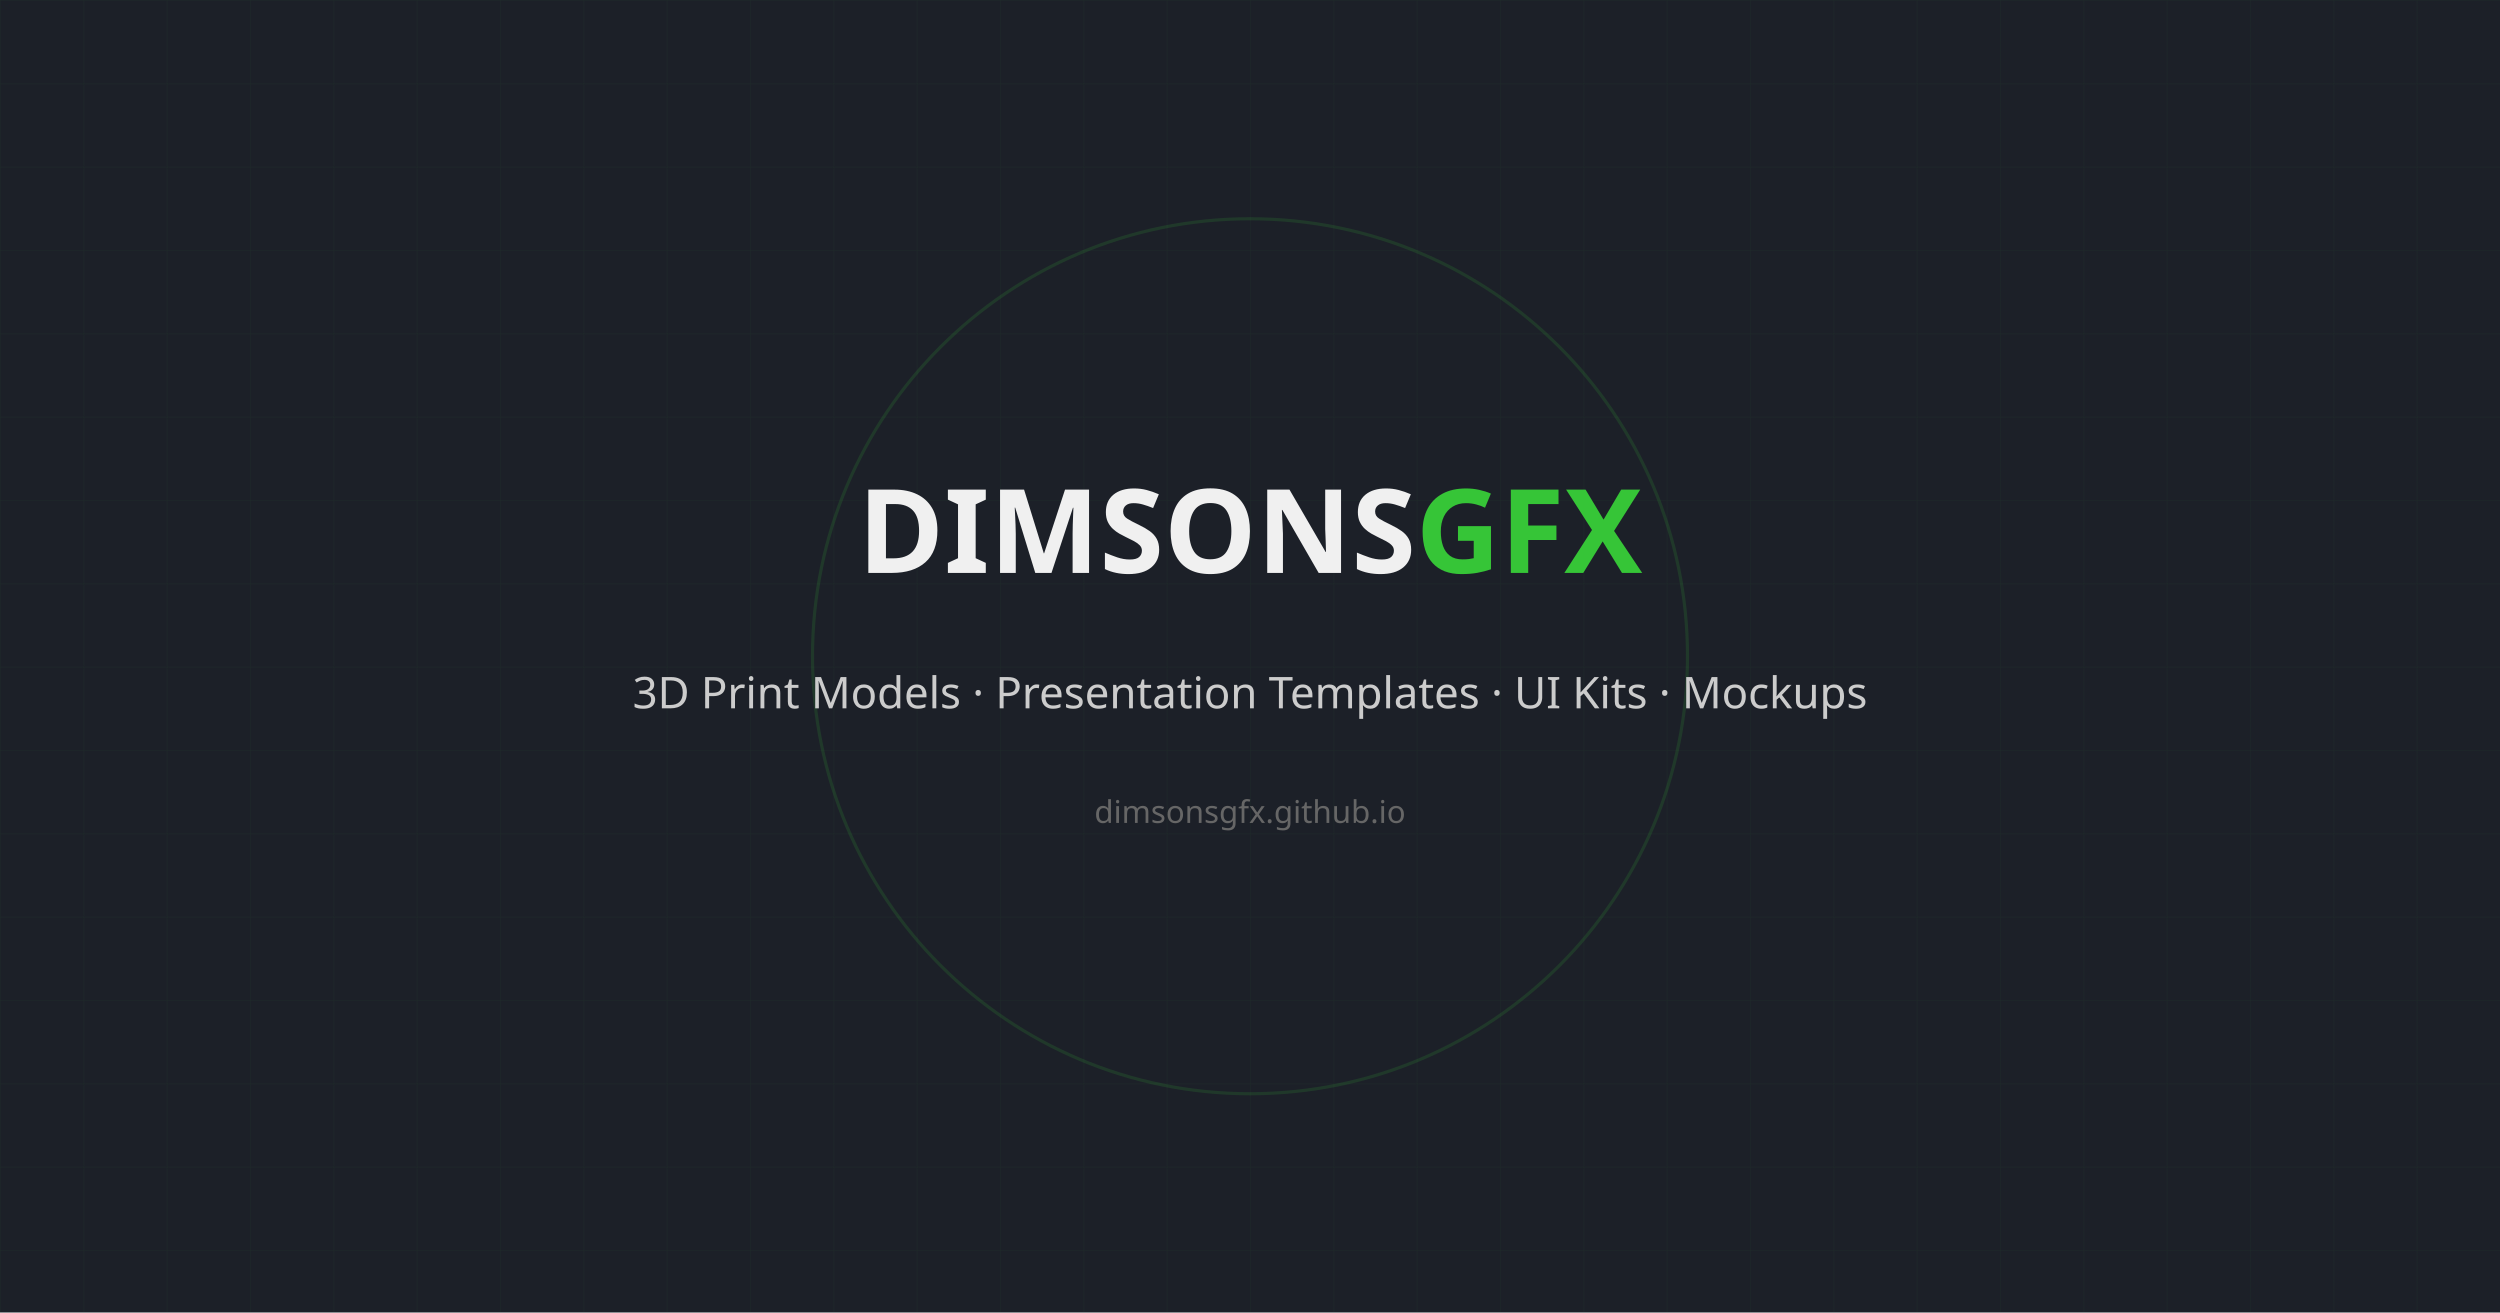
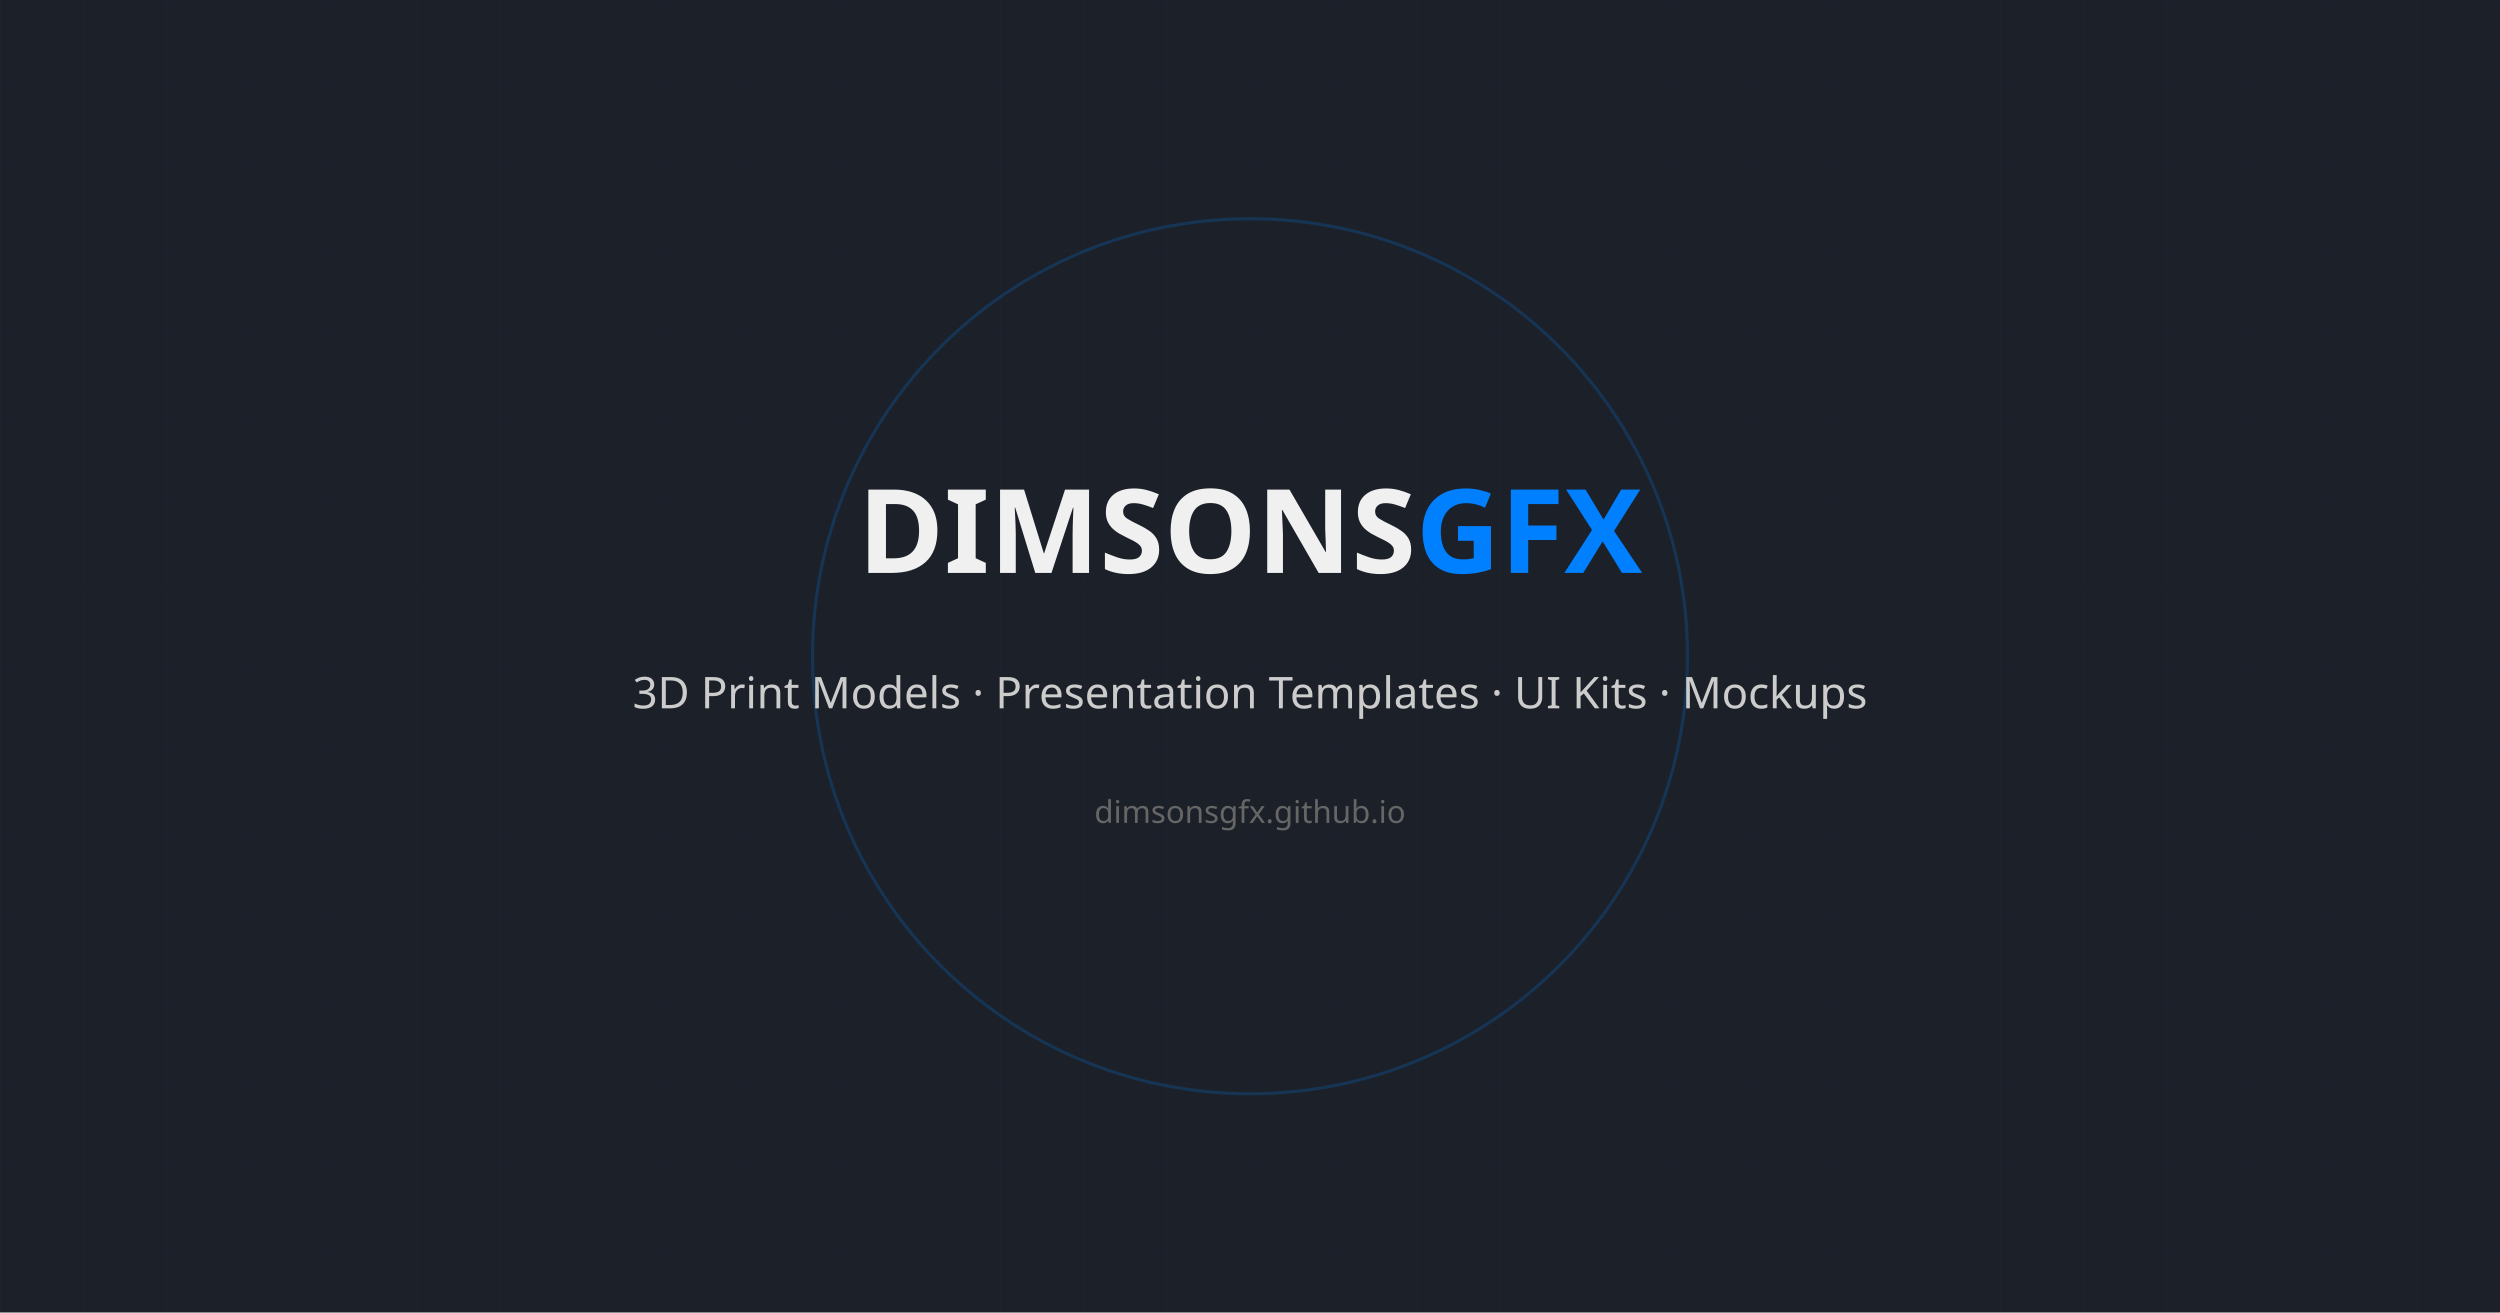
<svg xmlns="http://www.w3.org/2000/svg" viewBox="0 0 1200 630" width="1200" height="630">
  <rect width="1200" height="630" fill="#1c2028" />
  <defs>
    <pattern id="g" width="40" height="40" patternUnits="userSpaceOnUse">
-       <path d="M40 0L0 0L0 40" fill="none" stroke="#36c537" stroke-width="0.4" opacity="0.08" />
+       <path d="M40 0L0 0L0 40" fill="none" stroke="#0080ff" stroke-width="0.4" opacity="0.08" />
    </pattern>
  </defs>
  <rect width="1200" height="630" fill="url(#g)" />
-   <circle cx="600" cy="315" r="210" fill="none" stroke="#36c537" stroke-width="1.5" opacity="0.15" />
-   <text x="600" y="275" font-size="56" font-weight="800" text-anchor="middle" fill="#f0f0f0" font-family="Montserrat,system-ui,sans-serif">DIMSONS<tspan fill="#36c537">GFX</tspan>
+   <circle cx="600" cy="315" r="210" fill="none" stroke="#0080ff" stroke-width="1.5" opacity="0.2" />
+   <text x="600" y="275" font-size="56" font-weight="800" text-anchor="middle" fill="#f0f0f0" font-family="Montserrat,system-ui,sans-serif">DIMSONS<tspan fill="#0080ff">GFX</tspan>
  </text>
  <text x="600" y="340" font-size="21" text-anchor="middle" fill="#ccc" font-family="Rubik,system-ui,sans-serif">3D Print Models · Presentation Templates · UI Kits · Mockups</text>
  <text x="600" y="395" font-size="15" text-anchor="middle" fill="#666" font-family="system-ui,sans-serif">dimsonsgfx.github.io</text>
</svg>
